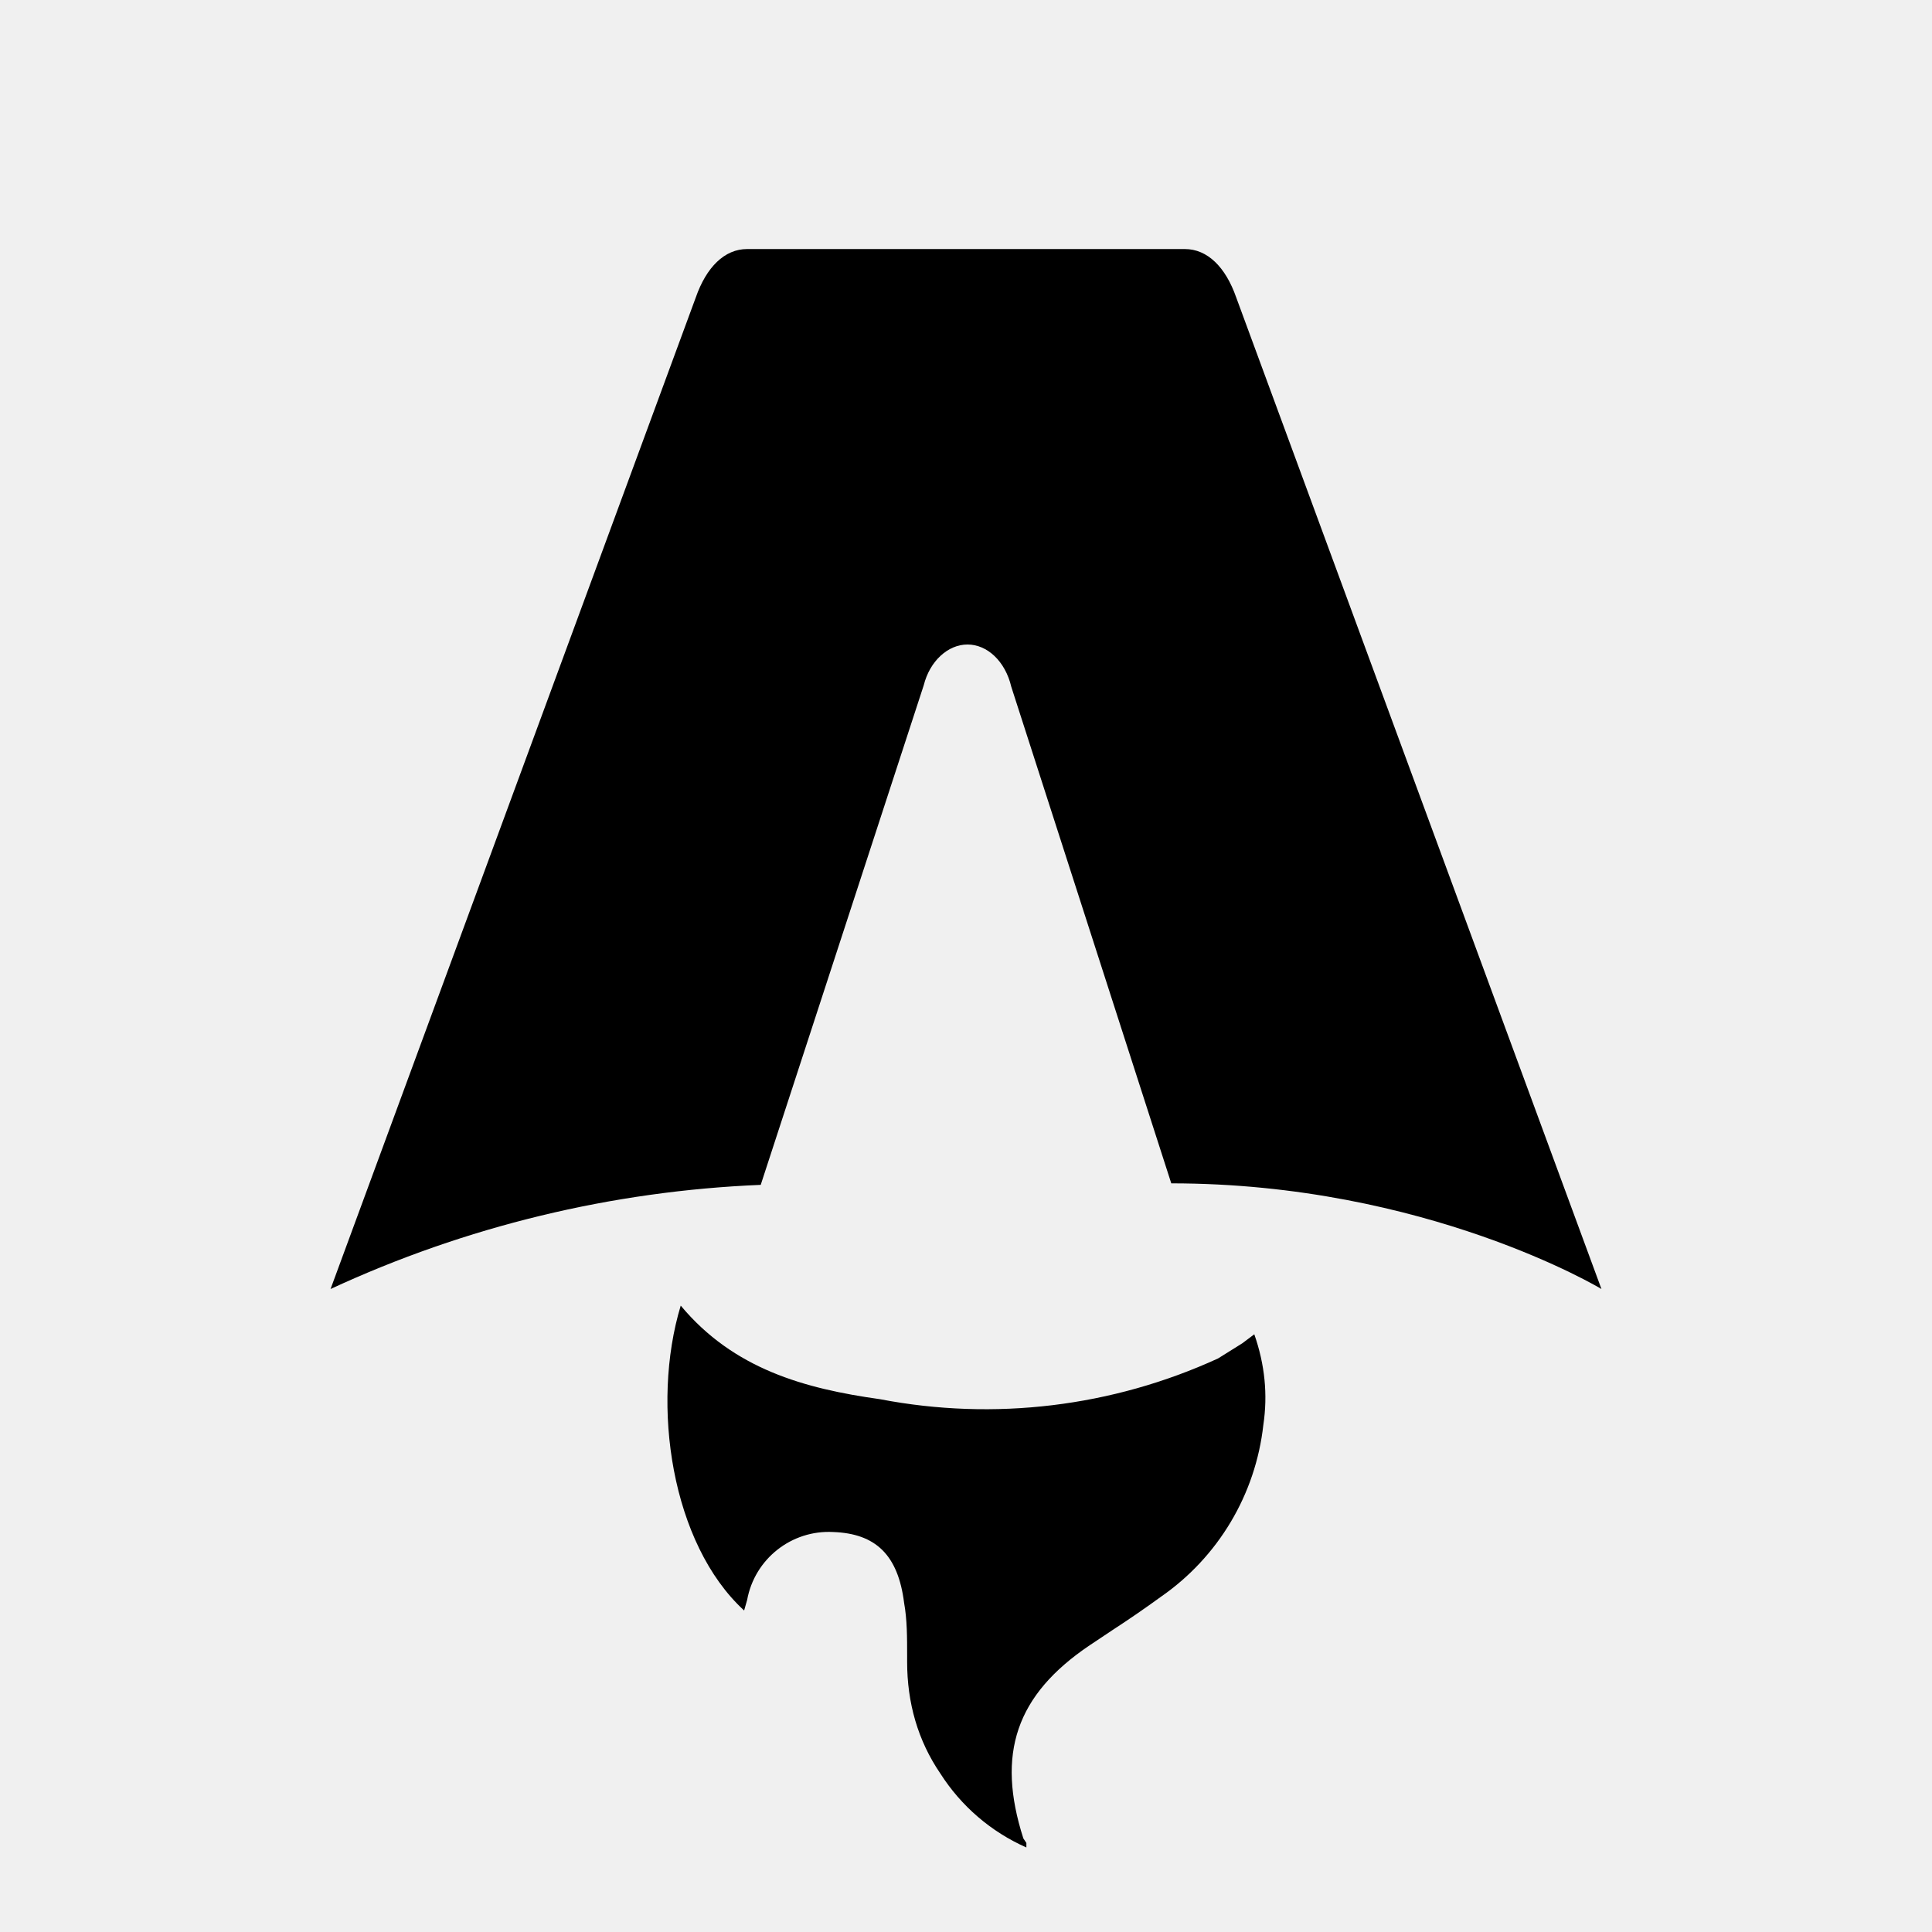
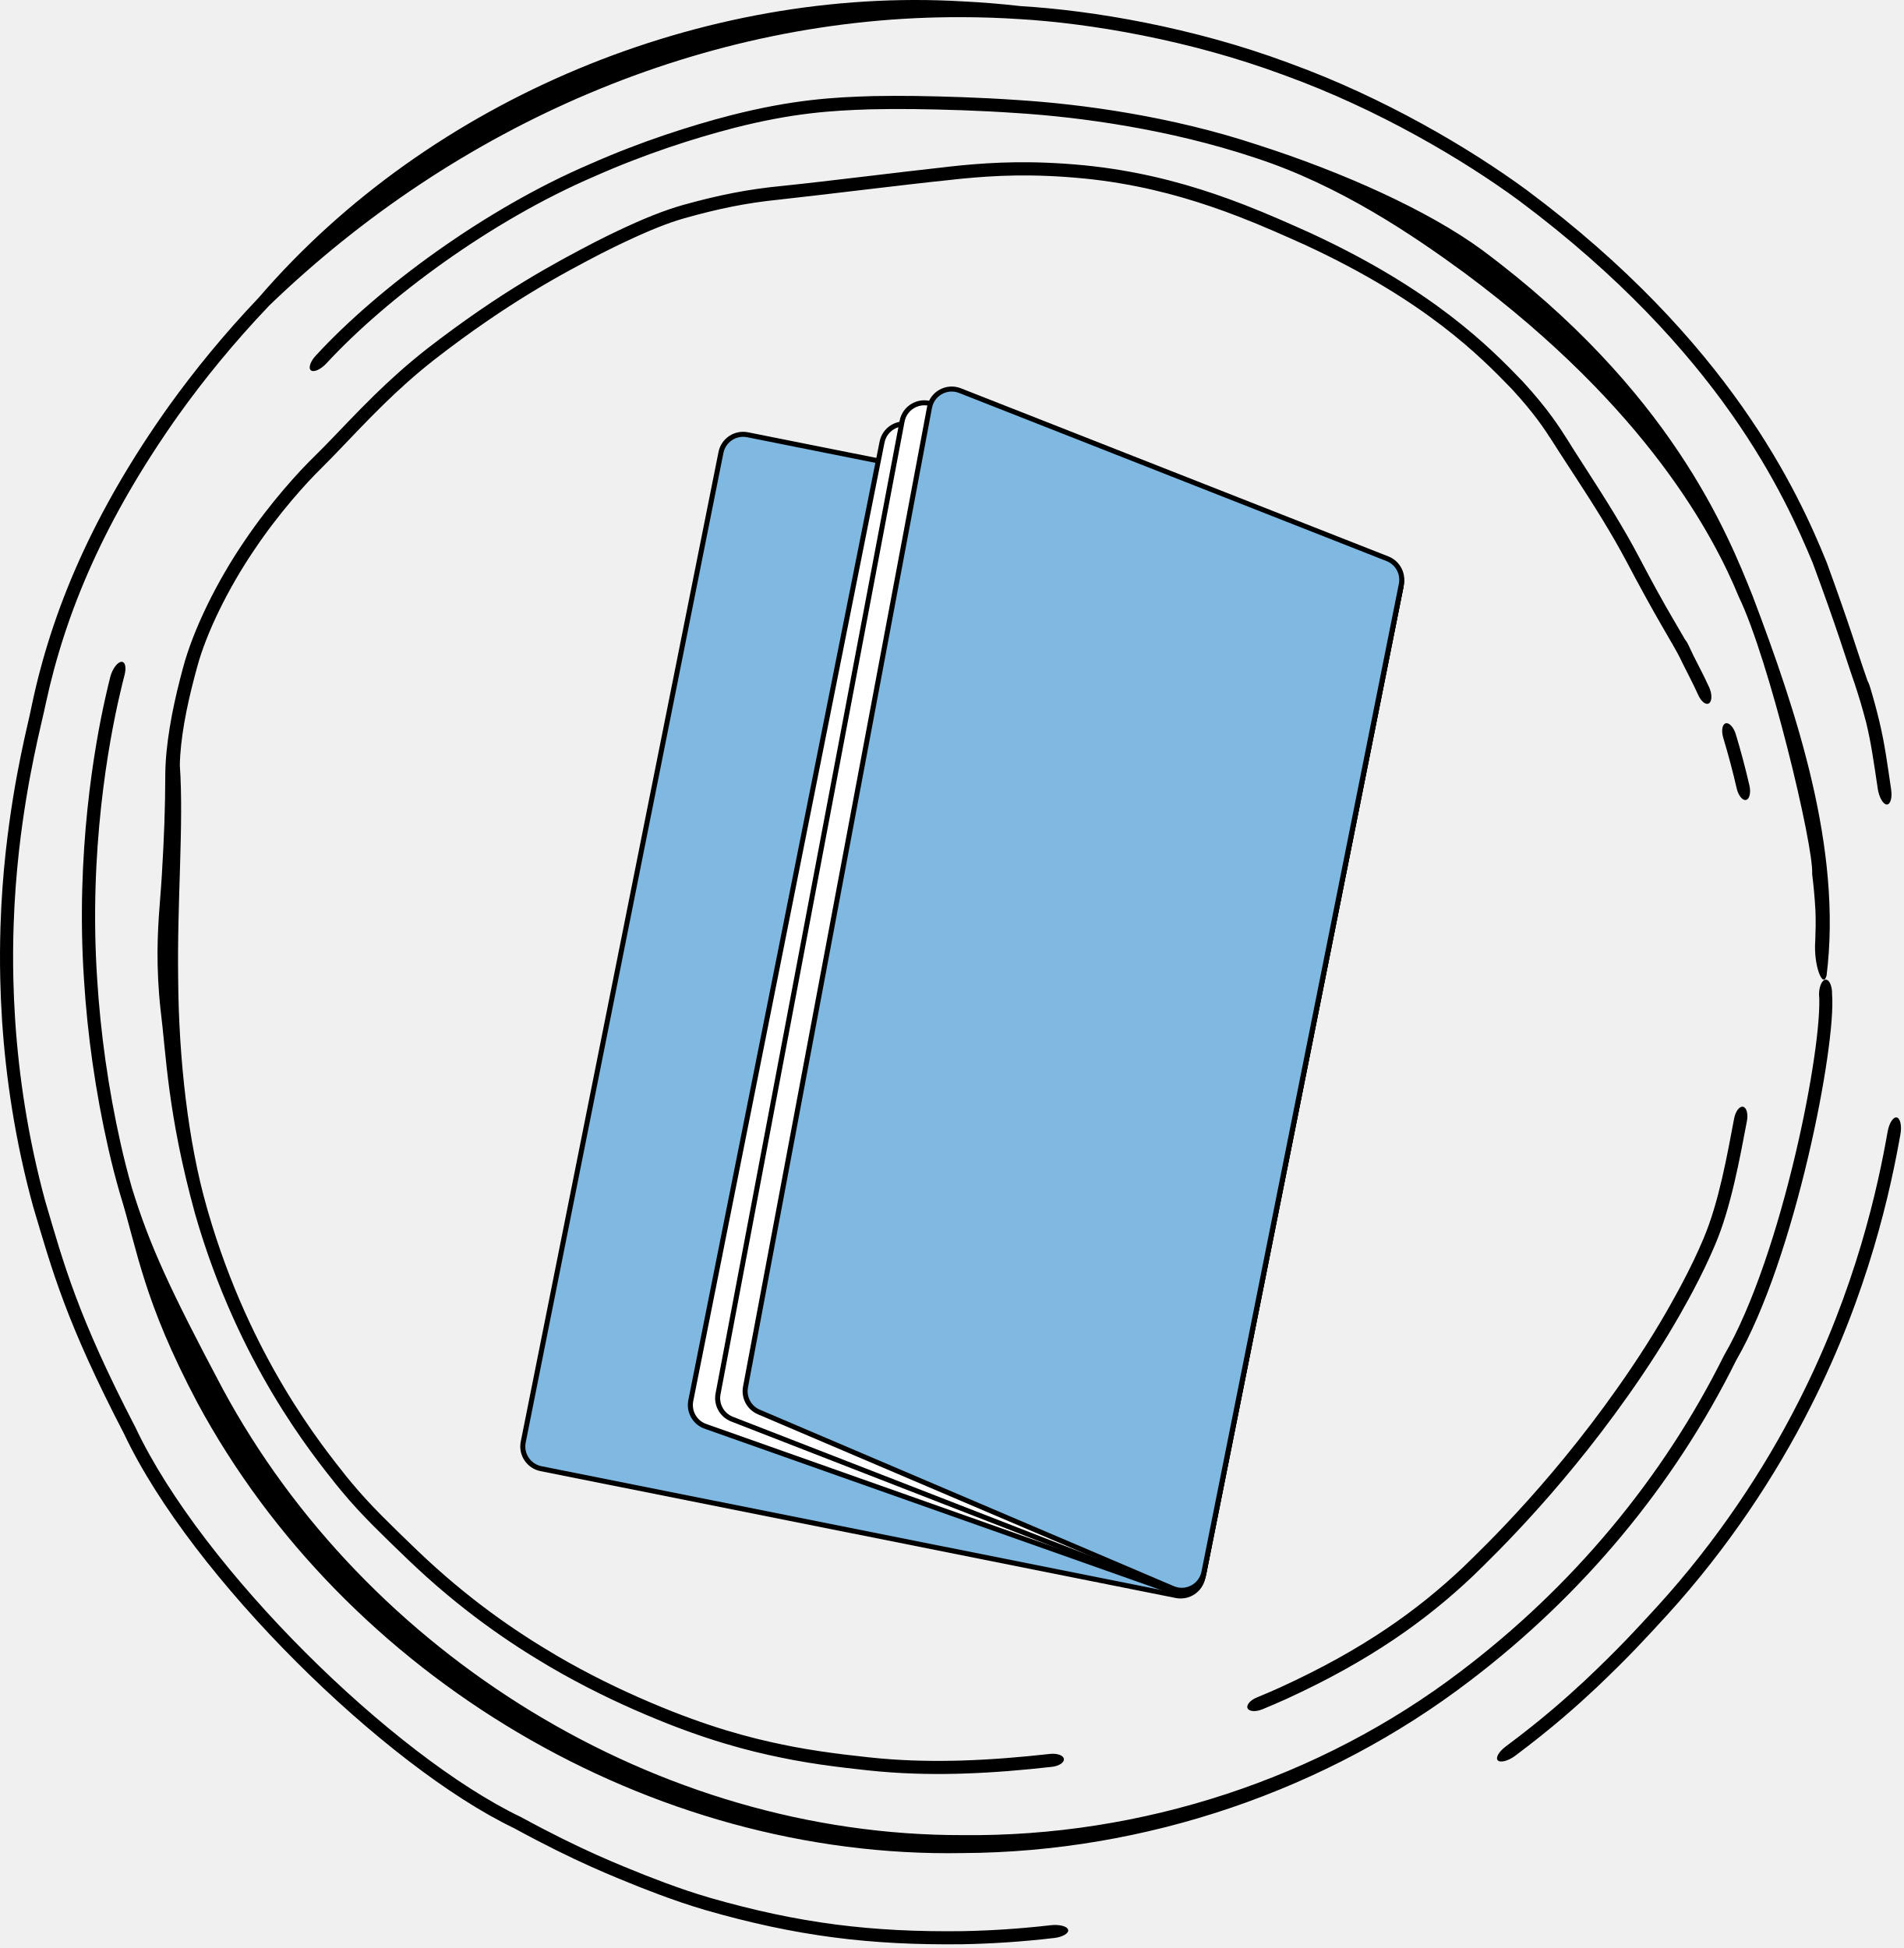
- <svg xmlns="http://www.w3.org/2000/svg" fill="none" viewBox="0 0 128 128">
-   <path d="M50.4 78.5a75.1 75.1 0 0 0-28.5 6.9l24.2-65.7c.7-2 1.9-3.2 3.4-3.2h29c1.5 0 2.7 1.2 3.4 3.2l24.2 65.7s-11.6-7-28.5-7L67 45.5c-.4-1.7-1.6-2.8-2.9-2.8-1.3 0-2.5 1.1-2.9 2.7L50.4 78.5Zm-1.1 28.2Zm-4.2-20.2c-2 6.6-.6 15.8 4.2 20.2a17.5 17.5 0 0 1 .2-.7 5.5 5.5 0 0 1 5.7-4.5c2.8.1 4.3 1.5 4.7 4.7.2 1.1.2 2.3.2 3.5v.4c0 2.7.7 5.2 2.2 7.4a13 13 0 0 0 5.7 4.9v-.3l-.2-.3c-1.8-5.6-.5-9.5 4.4-12.8l1.5-1a73 73 0 0 0 3.2-2.2 16 16 0 0 0 6.8-11.4c.3-2 .1-4-.6-6l-.8.6-1.6 1a37 37 0 0 1-22.4 2.7c-5-.7-9.7-2-13.2-6.2Z" />
-   <style>
-         path { fill: #000; }
-         @media (prefers-color-scheme: dark) {
-             path { fill: #FFF; }
-         }
-     </style>
+ <svg xmlns="http://www.w3.org/2000/svg" width="379" height="388" viewBox="0 0 379 388" fill="none">
+   <rect x="144.451" y="85.712" width="138" height="210" rx="4.5" transform="rotate(11.2975 144.451 85.7119)" fill="#7FB8E0" stroke="black" />
+   <path d="M175.65 88.05C176.165 85.469 178.776 83.878 181.306 84.605L275.799 111.769C278.049 112.416 279.428 114.68 278.969 116.975L239.666 313.716C239.129 316.403 236.335 317.99 233.752 317.076L140.474 284.096C138.364 283.351 137.123 281.168 137.561 278.973L175.65 88.05Z" fill="white" stroke="black" />
+   <path d="M179.64 83.895C180.149 81.2 182.931 79.584 185.525 80.475L276.065 111.611C278.195 112.343 279.456 114.539 279.015 116.748L239.702 313.535C239.154 316.277 236.263 317.861 233.657 316.847L145.777 282.664C143.757 281.878 142.584 279.763 142.987 277.633L179.64 83.895Z" fill="white" stroke="black" />
+   <path d="M347.878 223.267C346.424 230.963 344.65 240.593 341.597 247.791C341.555 247.892 341.513 247.992 341.47 248.093C340.235 251.018 338.823 253.953 336.991 257.402C336.757 257.842 336.514 258.292 336.265 258.75C334.042 262.812 331.204 267.731 326.895 274.098C312.443 295.452 297.839 309.513 293.306 313.92C284.122 322.622 272.955 330.708 256.148 338.401C254.609 339.096 253.011 339.784 251.376 340.459C250.046 341.008 248.724 340.901 248.434 340.244C248.145 339.586 248.977 338.637 250.282 338.1C251.858 337.451 253.394 336.788 254.874 336.121C254.881 336.118 254.888 336.115 254.895 336.112C271.531 328.512 282.261 320.711 291.114 312.391C295.683 307.977 310.456 293.857 324.964 272.297C329.23 265.957 332.033 261.053 334.22 257.022C334.458 256.58 334.69 256.148 334.912 255.726C334.918 255.716 334.923 255.706 334.928 255.697C336.728 252.28 338.051 249.5 339.206 246.749C339.23 246.69 339.254 246.631 339.278 246.572C342.301 239.409 343.942 230.096 345.33 222.758C345.603 221.356 346.376 220.313 347.082 220.441C347.788 220.568 348.155 221.839 347.878 223.267ZM36.401 133.177C38.443 125.386 43.257 115.73 48.557 107.944C53.848 100.052 59.688 93.74 62.569 90.942C65.383 88.194 68.308 85.008 71.927 81.328C72.758 80.485 73.625 79.617 74.532 78.73C77.528 75.801 80.976 72.652 85 69.498C99.847 57.992 110.671 52.288 118.364 48.273C119.958 47.459 121.45 46.723 122.854 46.053C122.857 46.052 122.859 46.051 122.861 46.05C128.174 43.526 132.251 41.885 136.145 40.79C143.063 38.878 148.836 37.691 155.836 37.025C165.485 36.024 178.919 34.303 187.846 33.331C188.335 33.272 188.836 33.212 189.344 33.155C190.112 33.069 190.903 32.986 191.723 32.908C197.816 32.349 205.324 31.899 215.972 32.931C225.993 33.933 234.558 36.154 241.897 38.644C244.007 39.361 245.997 40.097 247.891 40.833C252.691 42.702 256.878 44.582 260.829 46.354C285.298 57.641 296.604 69.076 303.249 76.001C308.303 81.512 310.543 85.084 312.157 87.623C312.642 88.395 313.061 89.081 313.467 89.714C317.08 95.366 320.44 100.412 324.058 106.721C324.857 108.12 325.665 109.588 326.479 111.137C329.193 116.314 331.301 120.089 333.018 123.032C333.767 124.321 334.437 125.456 335.058 126.53C335.07 126.55 335.082 126.569 335.094 126.589C335.18 126.739 335.265 126.888 335.349 127.035C335.413 127.147 335.479 127.257 335.542 127.369C335.576 127.409 335.603 127.446 335.624 127.473C335.64 127.495 335.653 127.512 335.661 127.523C335.663 127.525 335.665 127.527 335.667 127.528C335.816 127.727 335.922 127.908 335.944 127.945C335.982 128.01 336.013 128.069 336.029 128.098C336.116 128.256 336.219 128.462 336.287 128.6C336.46 128.955 336.757 129.573 337.199 130.538C337.608 131.367 338.022 132.155 338.53 133.148C338.562 133.21 338.594 133.272 338.626 133.334C339.119 134.3 339.686 135.436 340.351 136.887C340.957 138.208 340.942 139.641 340.34 140.068C339.737 140.496 338.788 139.773 338.198 138.474C337.586 137.127 337.067 136.077 336.586 135.124C336.555 135.064 336.525 135.004 336.494 134.944C335.992 133.953 335.504 133.012 335.006 131.993C334.839 131.652 334.669 131.3 334.511 130.97C334.212 130.383 333.851 129.726 333.409 128.946C333.321 128.79 333.231 128.628 333.136 128.463C332.533 127.409 331.814 126.181 331.016 124.799C329.145 121.567 326.862 117.457 323.938 111.921C323.169 110.469 322.396 109.075 321.622 107.725C318.036 101.498 314.478 96.17 310.658 90.287C310.133 89.481 309.64 88.694 309.104 87.857C307.501 85.388 305.59 82.397 300.977 77.396C294.718 70.934 283.892 59.904 259.968 48.819C255.89 46.982 251.491 45.012 246.685 43.153C244.857 42.445 242.965 41.755 241.014 41.093C233.904 38.683 225.743 36.569 216.221 35.586C205.332 34.501 197.87 34.995 191.723 35.57C191.316 35.609 190.916 35.65 190.521 35.692C190.301 35.716 190.081 35.741 189.861 35.766C189.588 35.796 189.318 35.826 189.05 35.857C179.673 36.824 165.617 38.61 155.13 39.762C148.539 40.431 143.108 41.559 136.344 43.451C133.008 44.405 129.577 45.769 124.441 48.183C123.002 48.863 121.433 49.627 119.7 50.509C111.989 54.523 101.175 60.224 86.413 71.7C82.582 74.712 79.334 77.676 76.4 80.541C75.488 81.431 74.603 82.315 73.744 83.188C70.163 86.828 66.956 90.331 63.771 93.478C61.149 96.054 55.603 102.083 50.549 109.65C45.42 117.23 41.105 126.04 39.285 132.771C39.093 133.468 38.903 134.173 38.718 134.877C37.117 140.949 35.906 147.204 35.809 152.388C36.624 164.226 35.244 179.279 35.481 195.124C35.596 211.099 37.51 227.6 41.125 240.284C41.217 240.614 41.31 240.944 41.405 241.274C49.848 270.497 64.329 288.18 68.884 293.954C69.105 294.227 69.307 294.474 69.488 294.695C69.651 294.893 69.799 295.071 69.929 295.228C71.882 297.588 73.735 299.568 75.722 301.592C75.831 301.703 75.94 301.813 76.049 301.923C78.158 304.054 80.415 306.239 83.09 308.811C93.069 318.363 102.407 324.796 110.772 329.714C112.322 330.622 113.846 331.48 115.346 332.291C115.35 332.293 115.355 332.295 115.359 332.298C121.939 335.849 128.008 338.548 133.84 340.871C144.506 345.07 152.116 346.773 157.998 347.914C159.857 348.265 161.563 348.547 163.181 348.791C166.687 349.315 169.754 349.666 172.921 350.012C178.885 350.657 184.403 350.807 189.835 350.701C190.32 350.691 190.806 350.681 191.291 350.666C191.435 350.662 191.579 350.658 191.723 350.653C197.486 350.469 203.133 350.006 209.075 349.344C210.492 349.186 211.735 349.613 211.858 350.321C211.98 351.028 210.915 351.755 209.472 351.918C203.456 352.591 197.727 353.071 191.723 353.262C191.723 353.262 191.723 353.262 191.723 353.262C191.227 353.277 190.729 353.292 190.231 353.303C184.719 353.423 179.009 353.278 172.835 352.618C169.727 352.282 166.788 351.953 163.288 351.442C161.62 351.196 159.843 350.91 157.848 350.537C151.77 349.372 143.931 347.631 132.978 343.327C127.12 340.998 121.023 338.297 114.334 334.701C112.797 333.874 111.232 332.998 109.635 332.066C101.104 327.065 91.555 320.504 81.351 310.747C78.78 308.278 76.6 306.178 74.461 304.027C74.341 303.906 74.221 303.785 74.102 303.664C72.095 301.629 70.1 299.511 68.001 296.979C67.721 296.64 67.366 296.207 66.94 295.683C62.301 289.81 47.503 271.774 38.895 241.952C38.869 241.86 38.843 241.768 38.818 241.676C33.338 221.721 33.099 209.976 31.989 201.251C31.745 199.057 31.589 197.02 31.494 195.124C31.293 191.051 31.359 187.741 31.501 184.807C31.541 183.991 31.584 183.22 31.632 182.487C31.842 179.325 32.086 176.82 32.227 174.306C32.685 166.71 32.892 161.179 32.916 154.276C32.95 148.393 34.276 141.392 35.839 135.325C35.841 135.316 35.843 135.306 35.846 135.297C36.03 134.577 36.216 133.868 36.401 133.177ZM348.373 156.461C348.705 157.899 348.384 159.19 347.682 159.334C346.978 159.478 346.164 158.442 345.837 157.029C345.06 153.658 344.167 150.299 343.168 146.983C342.749 145.589 342.94 144.292 343.623 144.075C344.307 143.859 345.233 144.827 345.661 146.248C346.676 149.618 347.583 153.034 348.373 156.461ZM21.959 134.829C22.358 133.265 23.352 131.913 24.139 131.823C24.925 131.734 25.205 132.915 24.8 134.454C24.586 135.267 24.25 136.61 23.835 138.426C21.687 147.647 17.631 169.441 19.358 195.124C20.014 205.655 21.55 216.776 24.035 227.835C24.752 231.025 25.495 233.888 26.256 236.566C29.767 247.994 33.829 256.816 44.391 276.709C72.836 329.395 130.816 365.649 191.723 365.517C227.24 365.892 262.85 354.293 290.979 332.825C312.961 316.154 331.05 294.656 343.29 270.022C354.941 249.987 363.08 208.031 362.23 197.939C362.277 196.374 362.874 195.109 363.592 195.124C364.309 195.139 364.875 196.448 364.827 198.039C365.683 208.205 357.482 250.673 345.729 270.958C333.359 295.944 315.072 317.754 292.831 334.692C264.239 356.6 228.14 368.918 191.723 369.093C129.593 370.255 68.73 334.012 39.3 279.386C28.461 258.905 27.439 249.188 23.869 237.704C23.088 234.98 22.321 232.066 21.579 228.793C18.989 217.395 17.398 205.937 16.726 195.124C15.037 169.847 18.854 148.396 20.966 139.031C21.388 137.126 21.735 135.703 21.959 134.829ZM62.908 70.805C75.32 57.311 96.637 41.579 117.567 32.645C127.699 28.166 137.54 25.031 145.494 22.973C157.86 19.823 165.937 19.366 173.858 19.141C173.943 19.139 174.028 19.137 174.112 19.135C179.474 19.036 184.826 19.114 191.723 19.356C194.992 19.477 198.546 19.643 202.636 19.923C215.451 20.738 233.203 23.146 250.349 28.82C250.363 28.825 250.376 28.829 250.389 28.834C267.432 34.292 284.382 41.904 295.134 49.789C332.64 77.706 343.948 106.02 349.05 118.808C357.756 141.799 366.889 169.061 363.737 194.301C363.042 197.052 361.133 192.419 361.474 187.448C361.482 187.268 361.49 187.087 361.497 186.907C361.563 185.184 361.594 183.659 361.527 181.536C361.363 178.469 361.118 176.187 360.868 174.107C361.205 168.494 352.288 131.343 346.267 118.902C341.336 106.885 328.051 81.431 291.692 54.398C281.558 46.978 266.856 36.911 249.877 31.409C249.831 31.394 249.785 31.379 249.739 31.363C232.982 25.788 215.332 23.334 202.494 22.521C198.478 22.244 194.964 22.08 191.723 21.962C184.486 21.712 178.923 21.651 173.471 21.773C173.394 21.775 173.317 21.777 173.24 21.778C165.511 22.026 157.913 22.493 146.183 25.478C138.173 27.549 128.369 30.694 118.33 35.154C97.816 43.967 77.108 59.263 64.957 72.424C63.846 73.596 62.498 74.208 61.924 73.772C61.351 73.335 61.782 71.998 62.908 70.805ZM51.543 59.262C85.755 19.506 140.19 -2.771 191.723 0.277C195.604 0.467 199.417 0.78 203.242 1.217C217.578 2.068 237.54 5.457 256.327 12.421C256.539 12.499 256.751 12.578 256.962 12.657C275.588 19.437 292.658 29.516 304.005 37.846C344.53 68.026 358.101 98.089 363.789 112.094C368.739 125.691 369.751 129.501 371.706 135.068C371.756 135.221 371.806 135.374 371.855 135.527C371.861 135.536 371.866 135.546 371.871 135.555C371.967 135.737 372.038 135.892 372.073 135.973C372.145 136.137 372.196 136.273 372.215 136.324C372.259 136.442 372.292 136.542 372.304 136.578C372.353 136.723 372.406 136.891 372.44 136.999C372.755 138.008 373.655 141.163 374.251 143.702C374.866 146.303 375.203 148.188 375.526 150.161C375.558 150.361 375.59 150.562 375.622 150.762C375.904 152.547 376.197 154.493 376.599 157.296C376.841 158.995 376.414 160.313 375.678 160.238C374.94 160.159 374.173 158.748 373.926 157.07C373.499 154.161 373.183 152.123 372.895 150.357C372.864 150.161 372.831 149.965 372.799 149.769C372.487 147.91 372.179 146.259 371.639 143.99C370.793 140.72 370.037 138.324 369.318 136.139C367.329 130.452 366.154 126.112 360.963 112.088C355.514 99.062 342.698 69.999 302.509 39.97C291.295 31.733 274.433 21.782 256.074 15.099C255.86 15.02 255.645 14.941 255.43 14.863C236.886 7.991 217.222 4.653 203.108 3.811C199.307 3.562 195.539 3.434 191.723 3.422C140.309 3.161 90.811 24.96 53.608 60.865C46.538 68.287 40.626 75.573 35.579 82.625C20.826 103.453 13.042 121.938 9.126 140.085C8.323 144.064 5.473 154.372 3.771 169.578C3.279 174.038 2.894 178.92 2.715 184.233C2.599 187.698 2.572 191.309 2.66 195.124C2.904 205.55 4.035 217.179 6.664 229.561C7.413 233.083 8.195 236.246 9.001 239.215C12.722 251.822 15.414 262.028 26.981 284.331C40.304 312.573 78.338 349.752 103.723 361.912C115.988 368.599 123.405 371.452 128.592 373.546C130.042 374.115 131.324 374.604 132.507 375.041C135.605 376.181 138.011 377.005 141.229 377.96C159.114 383.102 173.513 384.867 191.723 384.643C197.173 384.536 202.922 384.187 209.215 383.465C210.921 383.269 212.487 383.649 212.697 384.347C212.91 385.044 211.656 385.805 209.927 386.008C203.383 386.773 197.398 387.141 191.723 387.251C173.36 387.472 158.626 385.682 140.388 380.423C136.983 379.411 134.369 378.508 131.178 377.325C129.998 376.885 128.744 376.405 127.351 375.855C122.182 373.759 114.746 370.891 102.379 364.14C76.696 351.82 38.211 314.181 24.731 285.64C13.109 263.254 10.409 253.111 6.617 240.384C5.792 237.374 4.982 234.147 4.209 230.549C1.469 217.8 0.299 205.824 0.052 195.124C-0.033 191.423 -0.01 187.907 0.096 184.542C0.266 179.158 0.643 174.228 1.131 169.72C2.876 153.991 5.626 144.18 6.283 140.713C10.251 121.651 18.516 102.095 33.661 80.832C38.732 73.772 44.617 66.552 51.543 59.262ZM301.724 349.715C300.332 350.754 298.775 351.149 298.27 350.627C297.765 350.103 298.485 348.873 299.858 347.854C307.11 342.455 311.956 338.121 315.666 334.672C322.48 328.228 325.515 324.867 330.102 319.883C341.873 306.939 351.293 292.732 358.158 279.169C369.667 256.578 374.016 236.109 375.891 225.413C376.189 223.722 376.977 222.454 377.686 222.574C378.392 222.694 378.748 224.178 378.445 225.895C376.553 236.662 372.187 257.264 360.597 280.103C353.647 293.882 344.091 308.352 332.088 321.565C327.579 326.468 324.681 329.691 317.95 336.103C314.205 339.608 309.26 344.078 301.724 349.715Z" fill="black" />
+   <path d="M185.097 81.16C185.619 78.384 188.539 76.769 191.168 77.803L276.29 111.289C278.318 112.086 279.483 114.221 279.056 116.358L239.745 313.135C239.185 315.935 236.193 317.513 233.567 316.393L151.113 281.239C149.171 280.411 148.066 278.343 148.456 276.269L185.097 81.16Z" fill="#7FB8E0" stroke="black" />
</svg>
